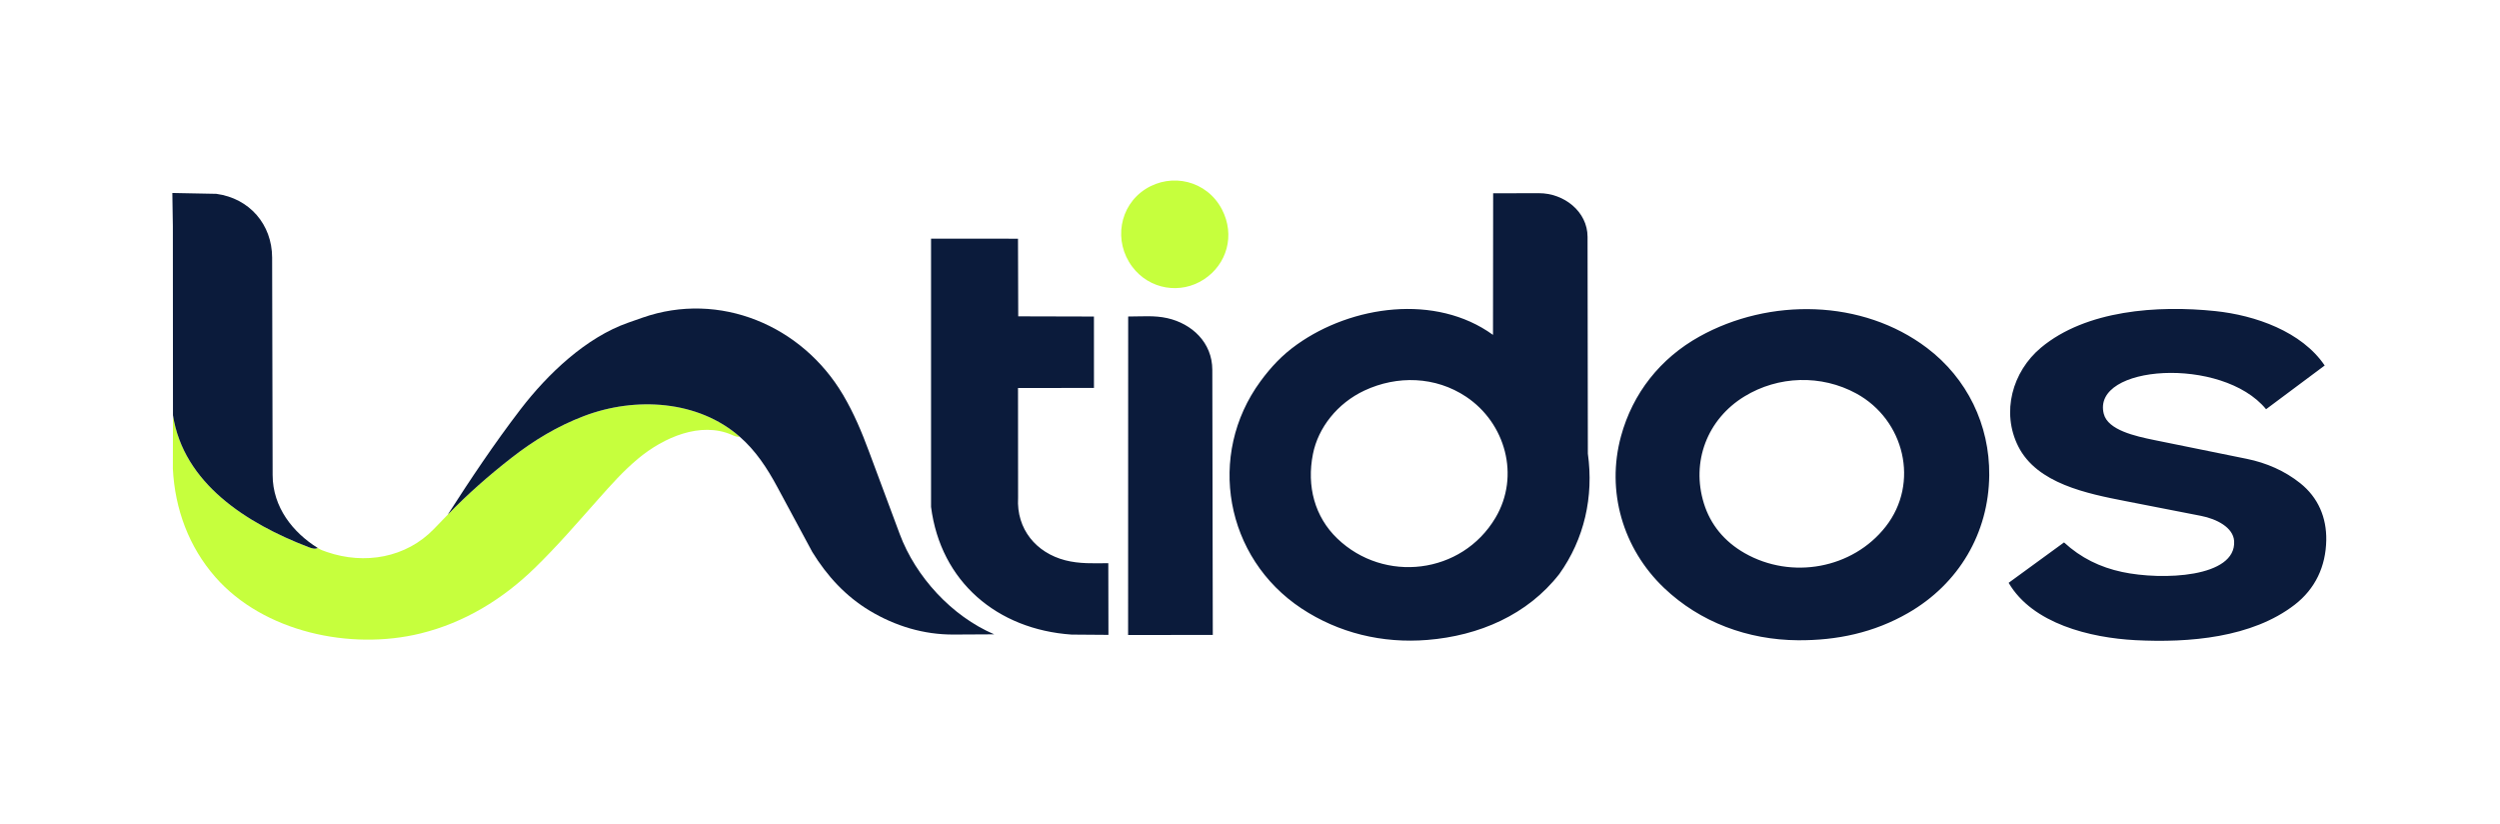
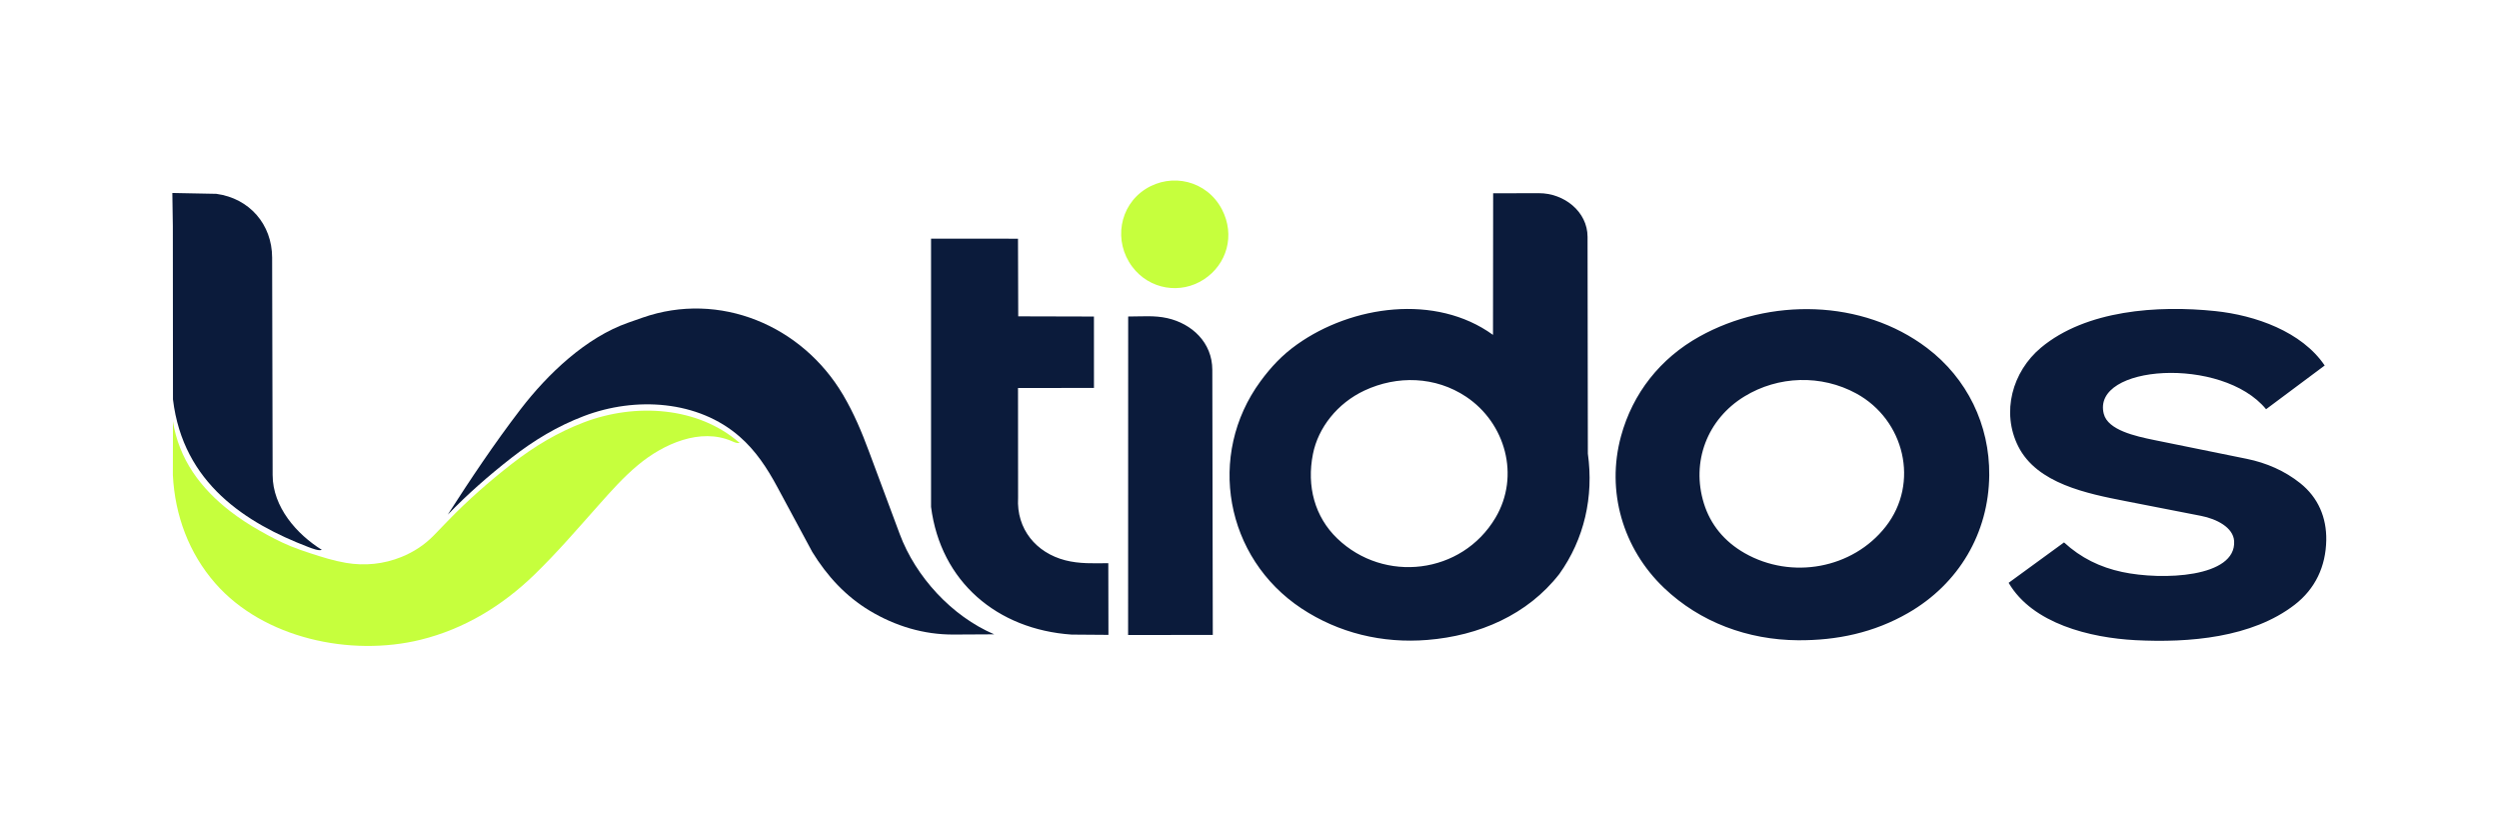
- <svg xmlns="http://www.w3.org/2000/svg" viewBox="-80 -80 1160 381.93" width="1160" height="381.93">
+ <svg xmlns="http://www.w3.org/2000/svg" viewBox="-80 -80 1160 384.85" width="1160" height="384.85">
  <g id="Logotipo">
-     <path id="gesto-acento" fill="#C6FF3D" fill-rule="nonzero" d="M263.35 122.62C262.02 122.86 260.9 122.28 259.58 121.71C245.18 115.55 228.15 122.83 216.1 132.89C209.31 138.57 203.67 144.92 197.77 151.56C187.94 162.6 178.78 173.31 168.11 183.66C153.25 198.1 135.55 208.91 115.25 213.91C82.66 221.93 42.29 213.25 19.96 187.76C7.67 173.74 1.19 156.21 0.24 137.51L0.29 112.66C5.22 144.25 34.37 162.8 63.15 173.83C64.9 174.49 66.15 174.87 67.49 174.25C69.01 175.2 69.81 175.47 71.78 176.14C89.28 182.13 108.5 178.82 121.42 165.44L127.84 158.8C137.03 149.29 146.92 140.61 157.64 132.26C167.96 124.23 178.77 117.73 190.99 113.07C215.02 103.9 244.1 105.76 263.35 122.62" />
-     <path id="gesto-asta" fill="#0B1B3B" fill-rule="nonzero" d="M67.49 174.25C66.16 174.87 64.9 174.49 63.15 173.83C34.37 162.8 5.22 144.25 0.29 112.66L0.24 24.92L0 9.54L20.41 9.94C35.82 12.03 46.28 24.14 46.32 39.53L46.55 140.42C46.58 155.34 55.94 167.06 67.49 174.25" />
+     <path id="gesto-acento" fill="#C6FF3D" fill-rule="nonzero" d="M263.35 125.54C262.02 125.78 260.9 125.21 259.58 124.64C245.18 118.47 228.15 125.76 216.1 135.82C209.31 141.49 203.67 147.85 197.77 154.49C187.94 165.53 178.78 176.23 168.11 186.59C153.25 201.02 135.55 211.84 115.25 216.84C82.66 224.85 42.29 216.18 19.96 190.69C7.67 176.67 1.19 159.14 0.24 140.43L0.29 115.58C1.6 123.98 4.79 131.99 9.51 139.06C14.17 146.05 20.18 152.05 26.81 157.18C31.13 160.52 35.72 163.51 40.48 166.2C45.1 168.83 49.89 171.36 54.8 173.39C57.86 174.65 60.99 175.71 64.13 176.74C69.55 178.51 75.01 180.22 80.64 181.18C89.36 182.65 98.13 181.76 106.35 178.43C112.04 176.13 117.16 172.77 121.42 168.37L127.84 161.73C137.03 152.22 146.92 143.53 157.64 135.18C167.96 127.15 178.77 120.66 190.99 115.99C215.02 106.83 244.1 108.69 263.35 125.54" />
+     <path id="gesto-asta" fill="#0B1B3B" fill-rule="nonzero" d="M69.37 175.12C68.03 175.73 64.9 174.49 63.15 173.83C34.37 162.8 4.99 144.4 0.29 105.34L0.23 24.91L0 9.54L20.41 9.94C35.82 12.03 46.29 24.14 46.32 39.53L46.55 140.42C46.59 155.34 57.82 167.93 69.37 175.12" />
    <path id="gesto-onda" fill="#0B1B3B" fill-rule="nonzero" d="M263.35 122.62C244.1 105.76 215.02 103.9 190.99 113.07C178.77 117.73 167.96 124.23 157.64 132.26C146.92 140.61 137.03 149.29 127.84 158.8C138.49 142.21 149.4 125.88 161.56 110.01C174.23 93.48 192.04 76.57 211.62 69.72L218.26 67.39C253.97 54.9 292.29 70.93 311.37 103.28C316.36 111.75 319.95 120.3 323.44 129.69L337.66 167.85C345.03 187.62 361.81 205.92 381.5 214.33L362.65 214.43C348.81 214.5 335.59 210.5 323.73 203.38C312.52 196.65 303.88 187.22 297.05 176.11L280.86 146.05C276.04 137.09 270.78 129.12 263.35 122.62" />
    <path id="letras" fill="#0B1B3B" fill-rule="nonzero" d="M392.58 150.98C391.76 165.52 400.99 176.5 414.5 179.98C420.99 181.65 427.49 181.39 434.46 181.31L434.52 214.58L417.41 214.45C382.86 212.06 356.64 189.92 352.18 155.2L352.18 30.73L392.54 30.76L392.65 66.78L427.79 66.87L427.8 100L392.55 100.04ZM392.58 150.98M482.74 91.62L482.96 214.62L443.65 214.63L443.68 66.86C450.07 66.87 455.84 66.26 461.89 67.63C473.23 70.2 482.72 78.89 482.74 91.62M614.18 160.24C625.72 140.78 618.76 116.23 600.56 104.09C586.34 94.6 568.57 94.09 553.36 101.21C540.75 107.12 531.87 118.47 529.45 130.66C526.47 145.59 530.27 159.8 540.75 169.87C562.49 190.77 598.56 186.56 614.18 160.24M643.82 186.33C628.98 205.36 606.53 214.98 582.59 216.93C561.62 218.64 541.33 213.69 524.14 202.32C488.69 178.86 479.98 131.13 505.14 96.86C509.95 90.32 515.12 84.77 522.02 79.86C547.45 61.74 586.43 56.14 613.03 75.39L613.1 9.68L634.31 9.64C646.06 9.61 656.91 18.22 656.92 29.89L657.06 130.48C659.85 150.51 655.42 170.08 643.82 186.33M729.86 176.66C751.58 189.05 779.95 183.94 795.3 164.36C811.18 144.12 804.02 114.79 781.7 102.6C765.41 93.71 745.45 94.33 729.73 103.95C712.47 114.5 704.93 134.26 710.92 153.58C713.95 163.34 720.35 171.23 729.86 176.66M805.72 204.43C789.86 213.56 772.72 217.2 754.6 217.08C731.37 216.92 709.19 208.77 692.43 192.8C673.29 174.57 665.49 147.88 672.45 122.39C677.9 102.41 690.69 86.27 708.83 76.17C741.3 58.1 784.47 58.72 814.49 81.45C833.13 95.57 843.61 117.11 843.38 140.53C843.11 167.38 829.24 190.91 805.72 204.43M985.12 200.63C965.33 215.89 936.18 218.34 911.26 217.04C890.28 215.95 863.46 209.41 852.38 190.43L878.1 171.68C885.91 178.88 894.88 183.23 905.07 185.4C923.74 189.39 958.05 187.99 957.05 171.08C956.67 164.71 948.88 160.77 941.67 159.36L906.86 152.56C888.69 149.01 865.56 144.41 856.84 127.11C848.88 111.31 854.06 92.45 867.41 81.3C888.3 63.88 921.52 61.55 948.27 64.34C966.88 66.28 988.44 73.85 999.09 89.59L971.88 109.88C951.51 85.06 890.64 89.24 896.56 112.08C898.5 119.57 911.18 122.39 920.06 124.2L962.89 132.9C972.08 134.77 980.53 138.46 987.72 144.19C996.09 150.86 1000 160.15 999.82 170.64C999.61 182.79 994.75 193.21 985.12 200.63" />
    <path id="punto-i" fill="#C6FF3D" fill-rule="nonzero" d="M487.2 17.15C493.45 29.14 489.52 42.64 478.86 49.62C468.05 56.71 453.56 54.39 445.6 43.8C436.74 32.01 439.56 15.5 451.69 7.75C463.83 0 480.21 3.76 487.2 17.15" />
  </g>
</svg>
